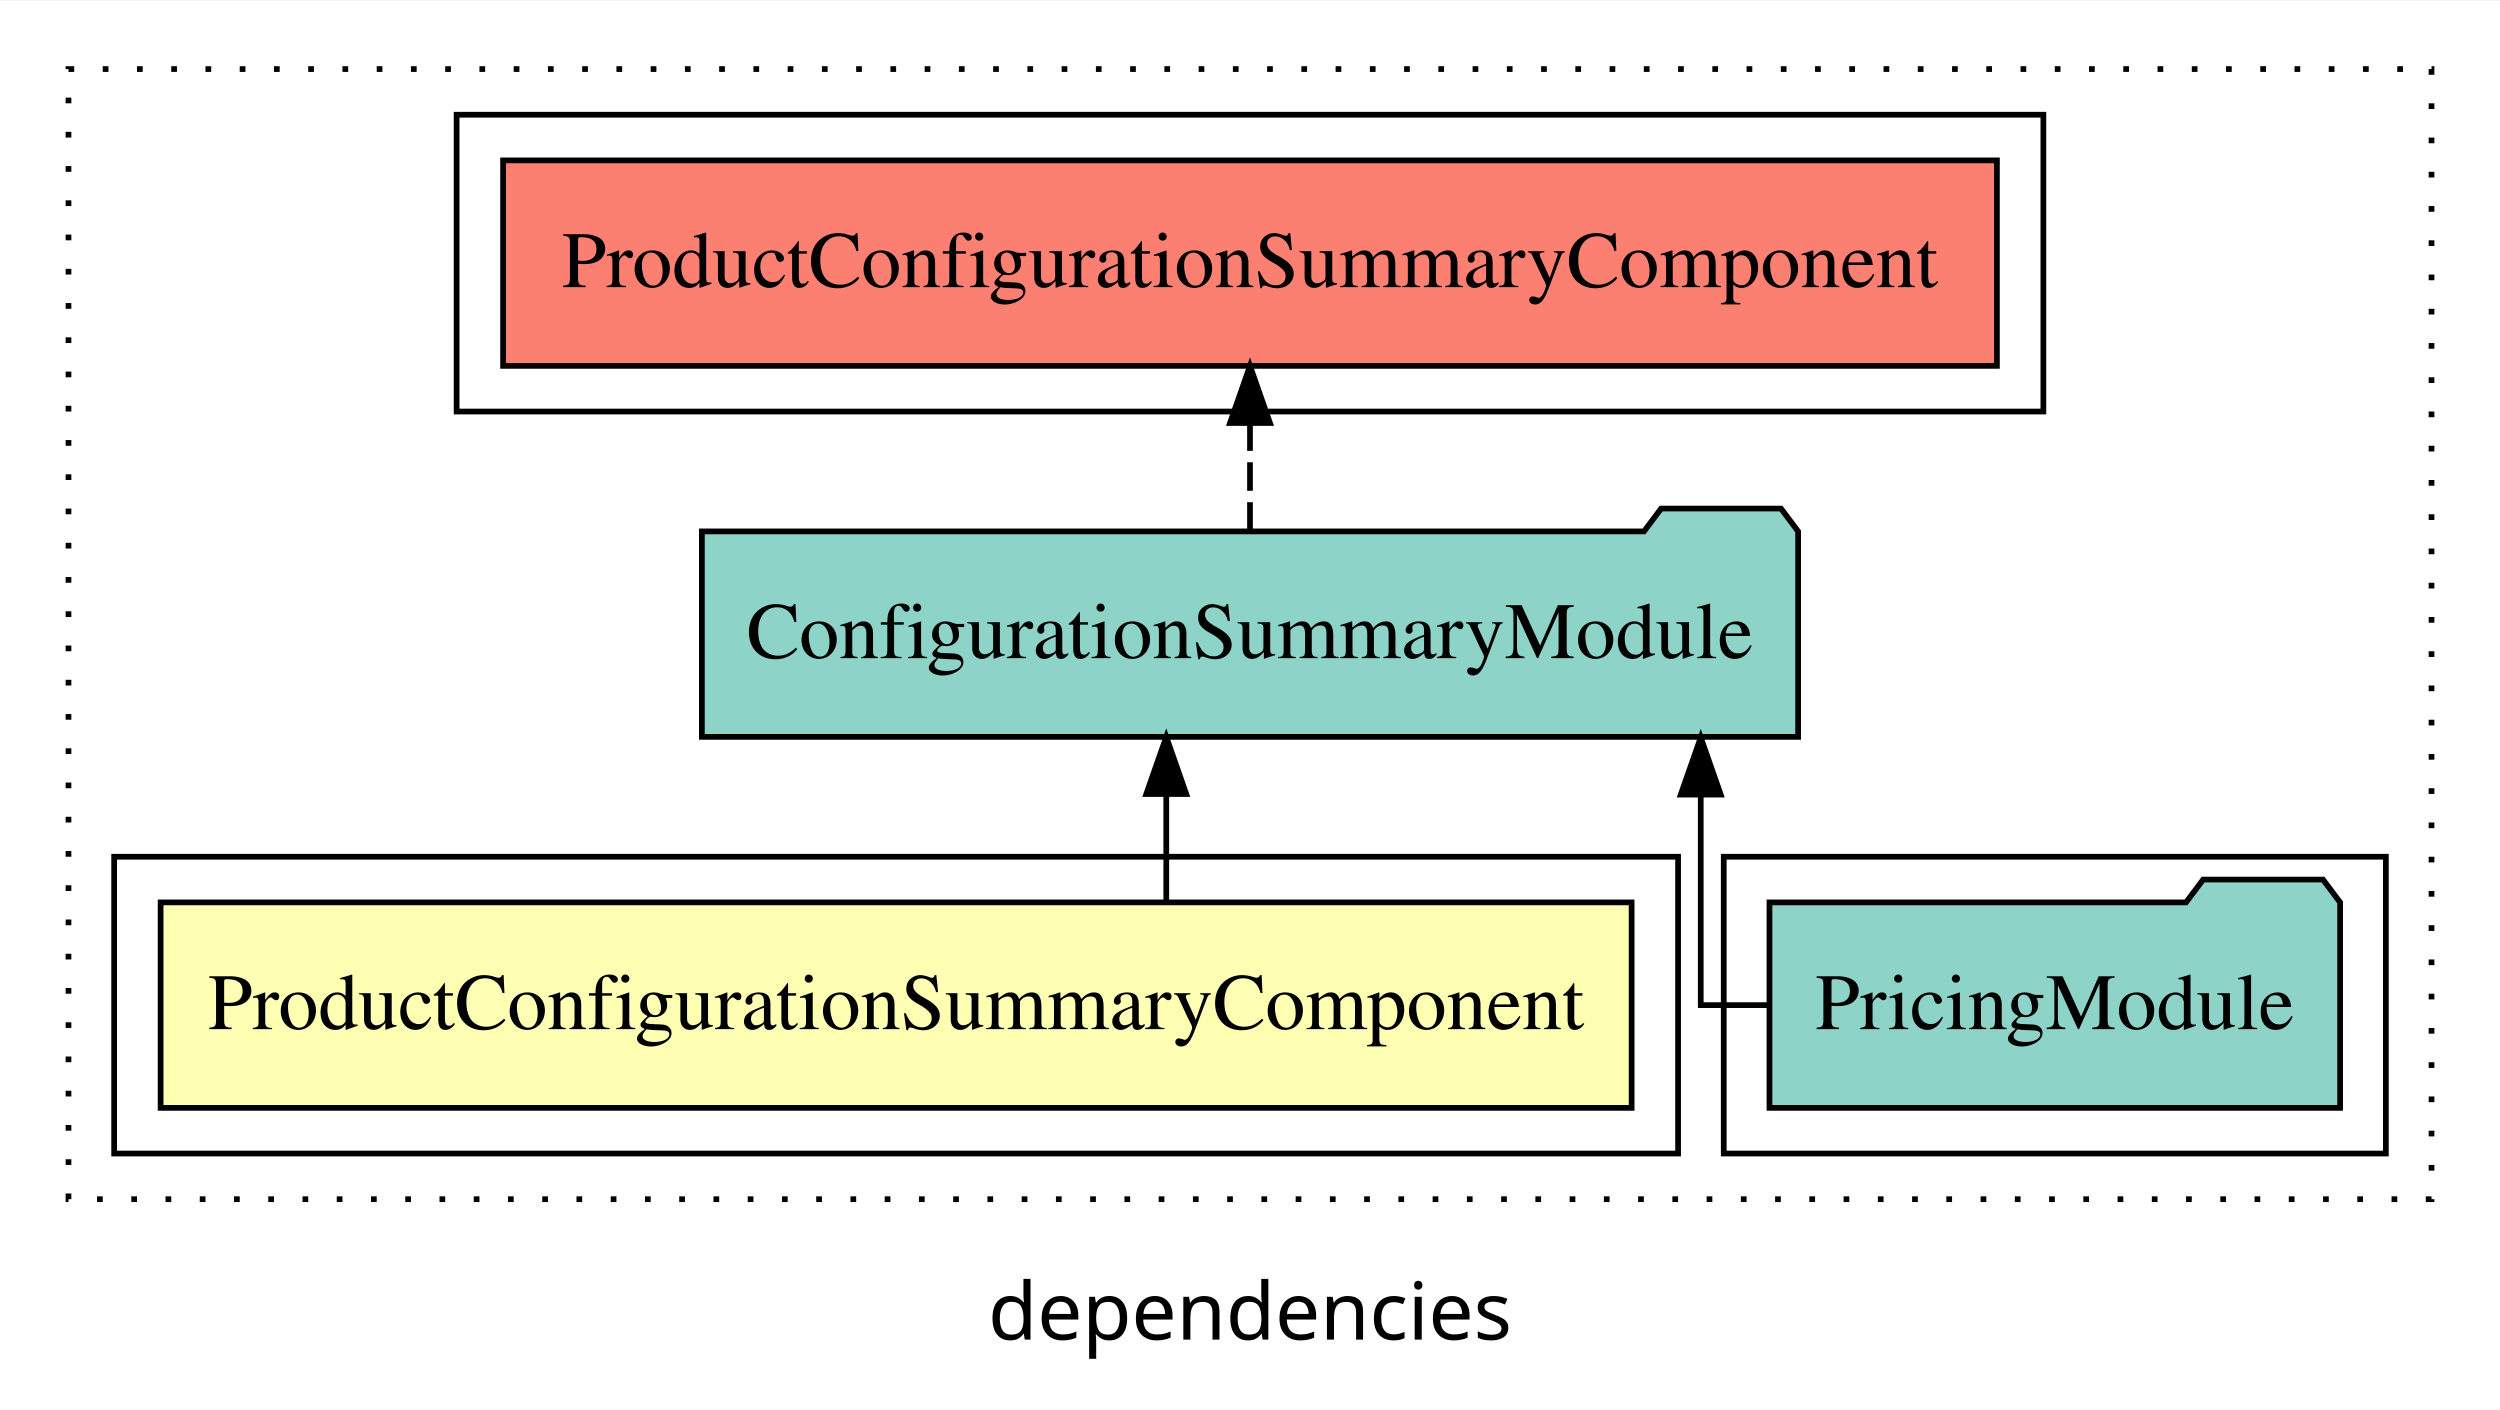
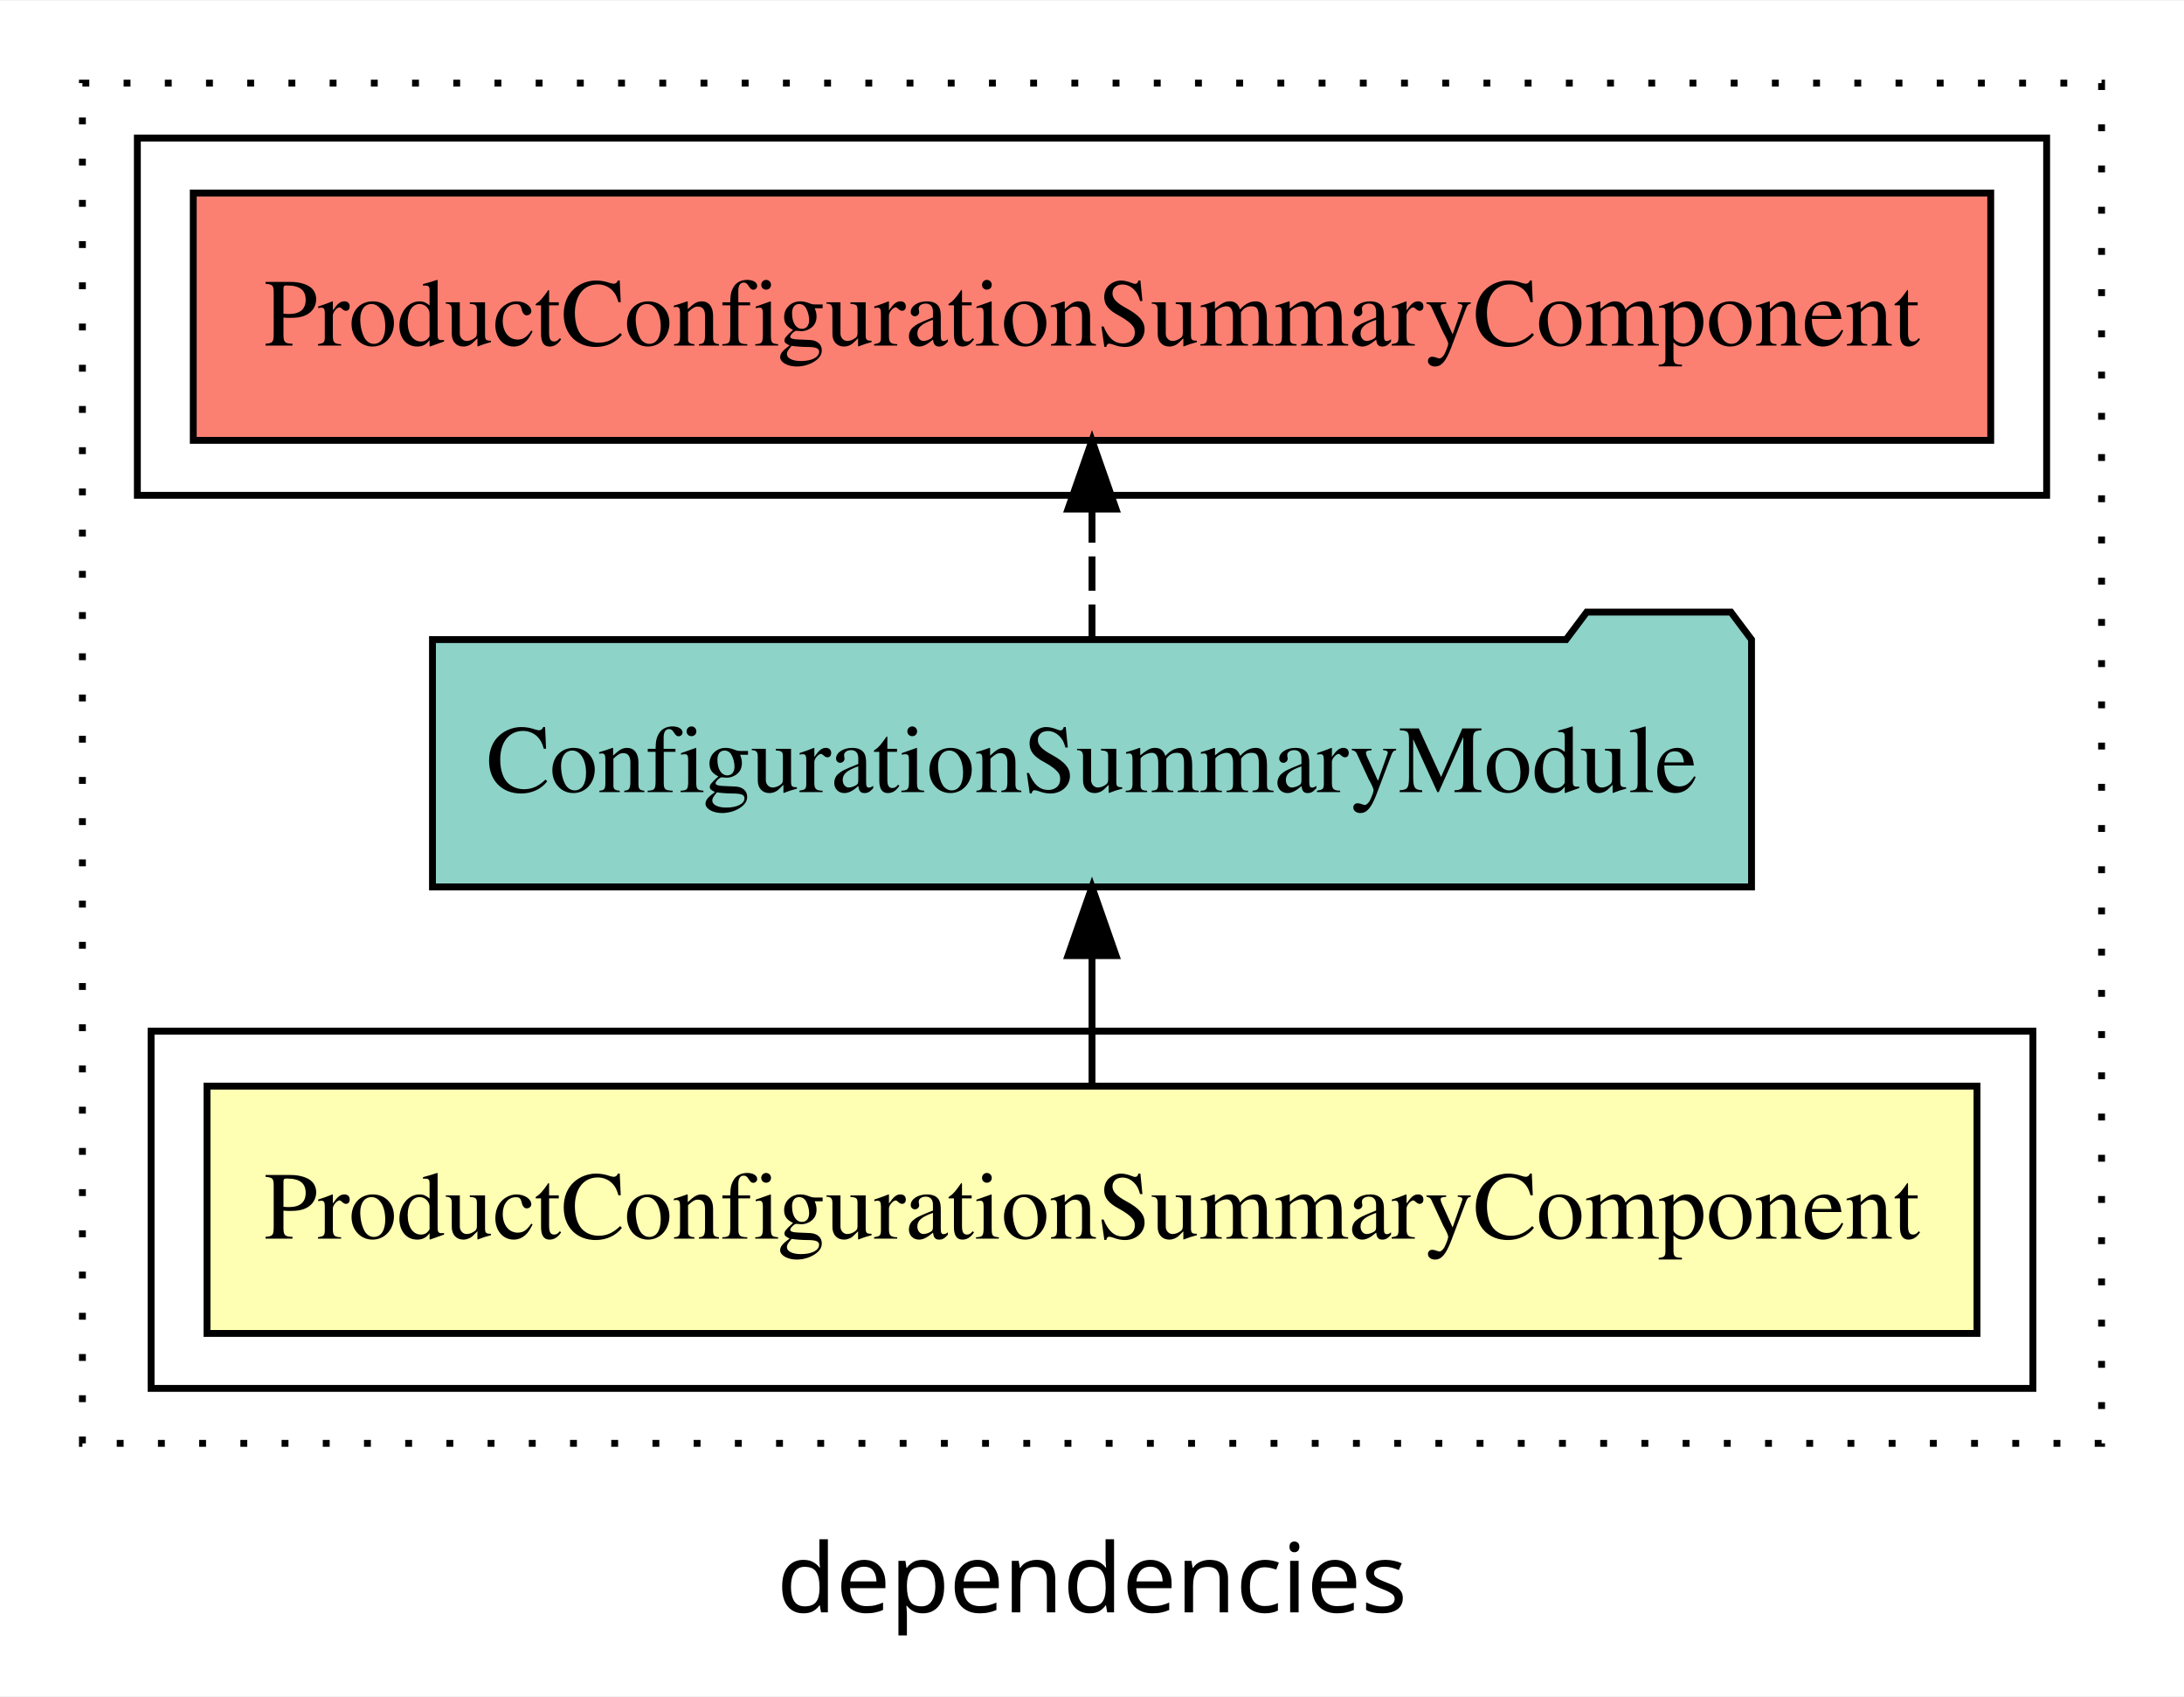
- <svg xmlns="http://www.w3.org/2000/svg" width="438pt" height="247pt" viewBox="0.00 0.00 438.00 246.80">
+ <svg xmlns="http://www.w3.org/2000/svg" width="318pt" height="247pt" viewBox="0.00 0.00 318.00 246.80">
  <g id="graph0" class="graph" transform="scale(1 1) rotate(0) translate(4 242.8)">
-     <polygon fill="white" stroke="transparent" points="-4,4 -4,-242.8 434,-242.8 434,4 -4,4" />
-     <text text-anchor="middle" x="215" y="-8.2" font-family="sans-serif" font-size="14.00">dependencies</text>
+     <polygon fill="white" stroke="transparent" points="-4,4 -4,-242.8 314,-242.8 314,4 -4,4" />
+     <text text-anchor="middle" x="155" y="-8.2" font-family="sans-serif" font-size="14.00">dependencies</text>
    <g id="clust1" class="cluster">
-       <polygon fill="none" stroke="black" stroke-dasharray="1,5" points="8,-32.8 8,-230.8 422,-230.8 422,-32.8 8,-32.8" />
+       <polygon fill="none" stroke="black" stroke-dasharray="1,5" points="8,-32.8 8,-230.8 302,-230.8 302,-32.8 8,-32.8" />
+     </g>
+     <g id="clust2" class="cluster">
+       <polygon fill="none" stroke="black" points="18,-40.8 18,-92.8 292,-92.8 292,-40.8 18,-40.8" />
    </g>
    <g id="clust5" class="cluster">
-       <polygon fill="none" stroke="black" points="76,-170.8 76,-222.8 354,-222.8 354,-170.8 76,-170.8" />
-     </g>
-     <g id="clust4" class="cluster">
-       <polygon fill="none" stroke="black" points="298,-40.8 298,-92.8 414,-92.8 414,-40.8 298,-40.8" />
-     </g>
-     <g id="clust2" class="cluster">
-       <polygon fill="none" stroke="black" points="16,-40.8 16,-92.8 290,-92.8 290,-40.8 16,-40.8" />
+       <polygon fill="none" stroke="black" points="16,-170.8 16,-222.8 294,-222.8 294,-170.8 16,-170.8" />
    </g>
    <g id="node1" class="node">
-       <polygon fill="#ffffb3" stroke="black" points="281.86,-84.8 24.14,-84.8 24.14,-48.8 281.86,-48.8 281.86,-84.8" />
-       <text text-anchor="middle" x="153" y="-62.6" font-family="Times,serif" font-size="14.00">ProductConfigurationSummaryComponent</text>
+       <polygon fill="#ffffb3" stroke="black" points="283.86,-84.8 26.14,-84.8 26.14,-48.8 283.86,-48.8 283.86,-84.8" />
+       <text text-anchor="middle" x="155" y="-62.6" font-family="Times,serif" font-size="14.00">ProductConfigurationSummaryComponent</text>
    </g>
    <g id="node2" class="node">
-       <polygon fill="#8dd3c7" stroke="black" points="311.03,-149.8 308.03,-153.8 287.03,-153.8 284.03,-149.8 118.97,-149.8 118.97,-113.8 311.03,-113.8 311.03,-149.8" />
-       <text text-anchor="middle" x="215" y="-127.6" font-family="Times,serif" font-size="14.00">ConfigurationSummaryModule</text>
+       <polygon fill="#8dd3c7" stroke="black" points="251.03,-149.8 248.03,-153.8 227.03,-153.8 224.03,-149.8 58.97,-149.8 58.97,-113.8 251.03,-113.8 251.03,-149.8" />
+       <text text-anchor="middle" x="155" y="-127.6" font-family="Times,serif" font-size="14.00">ConfigurationSummaryModule</text>
    </g>
    <g id="edge1" class="edge">
-       <path fill="none" stroke="black" d="M200.33,-84.91C200.33,-84.91 200.33,-103.79 200.33,-103.79" />
-       <polygon fill="black" stroke="black" points="196.83,-103.79 200.33,-113.79 203.83,-103.79 196.83,-103.79" />
-     </g>
-     <g id="node4" class="node">
-       <polygon fill="#fb8072" stroke="black" points="345.86,-214.8 84.14,-214.8 84.14,-178.8 345.86,-178.8 345.86,-214.8" />
-       <text text-anchor="middle" x="215" y="-192.6" font-family="Times,serif" font-size="14.00">ProductConfigurationSummaryComponent </text>
-     </g>
-     <g id="edge3" class="edge">
-       <path fill="none" stroke="black" stroke-dasharray="5,2" d="M215,-149.91C215,-149.91 215,-168.79 215,-168.79" />
-       <polygon fill="black" stroke="black" points="211.5,-168.79 215,-178.79 218.5,-168.79 211.5,-168.79" />
+       <path fill="none" stroke="black" d="M155,-84.91C155,-84.91 155,-103.79 155,-103.79" />
+       <polygon fill="black" stroke="black" points="151.5,-103.79 155,-113.79 158.5,-103.79 151.5,-103.79" />
    </g>
    <g id="node3" class="node">
-       <polygon fill="#8dd3c7" stroke="black" points="405.99,-84.8 402.99,-88.8 381.99,-88.8 378.99,-84.8 306.01,-84.8 306.01,-48.8 405.99,-48.8 405.99,-84.8" />
-       <text text-anchor="middle" x="356" y="-62.6" font-family="Times,serif" font-size="14.00">PricingModule</text>
+       <polygon fill="#fb8072" stroke="black" points="285.86,-214.8 24.14,-214.8 24.14,-178.8 285.86,-178.8 285.86,-214.8" />
+       <text text-anchor="middle" x="155" y="-192.6" font-family="Times,serif" font-size="14.00">ProductConfigurationSummaryComponent </text>
    </g>
    <g id="edge2" class="edge">
-       <path fill="none" stroke="black" d="M305.93,-66.8C298.88,-66.8 293.97,-66.8 293.97,-66.8 293.97,-66.8 293.97,-103.69 293.97,-103.69" />
-       <polygon fill="black" stroke="black" points="290.47,-103.69 293.97,-113.69 297.47,-103.69 290.47,-103.69" />
+       <path fill="none" stroke="black" stroke-dasharray="5,2" d="M155,-149.91C155,-149.91 155,-168.79 155,-168.79" />
+       <polygon fill="black" stroke="black" points="151.5,-168.79 155,-178.79 158.5,-168.79 151.5,-168.79" />
    </g>
  </g>
</svg>
